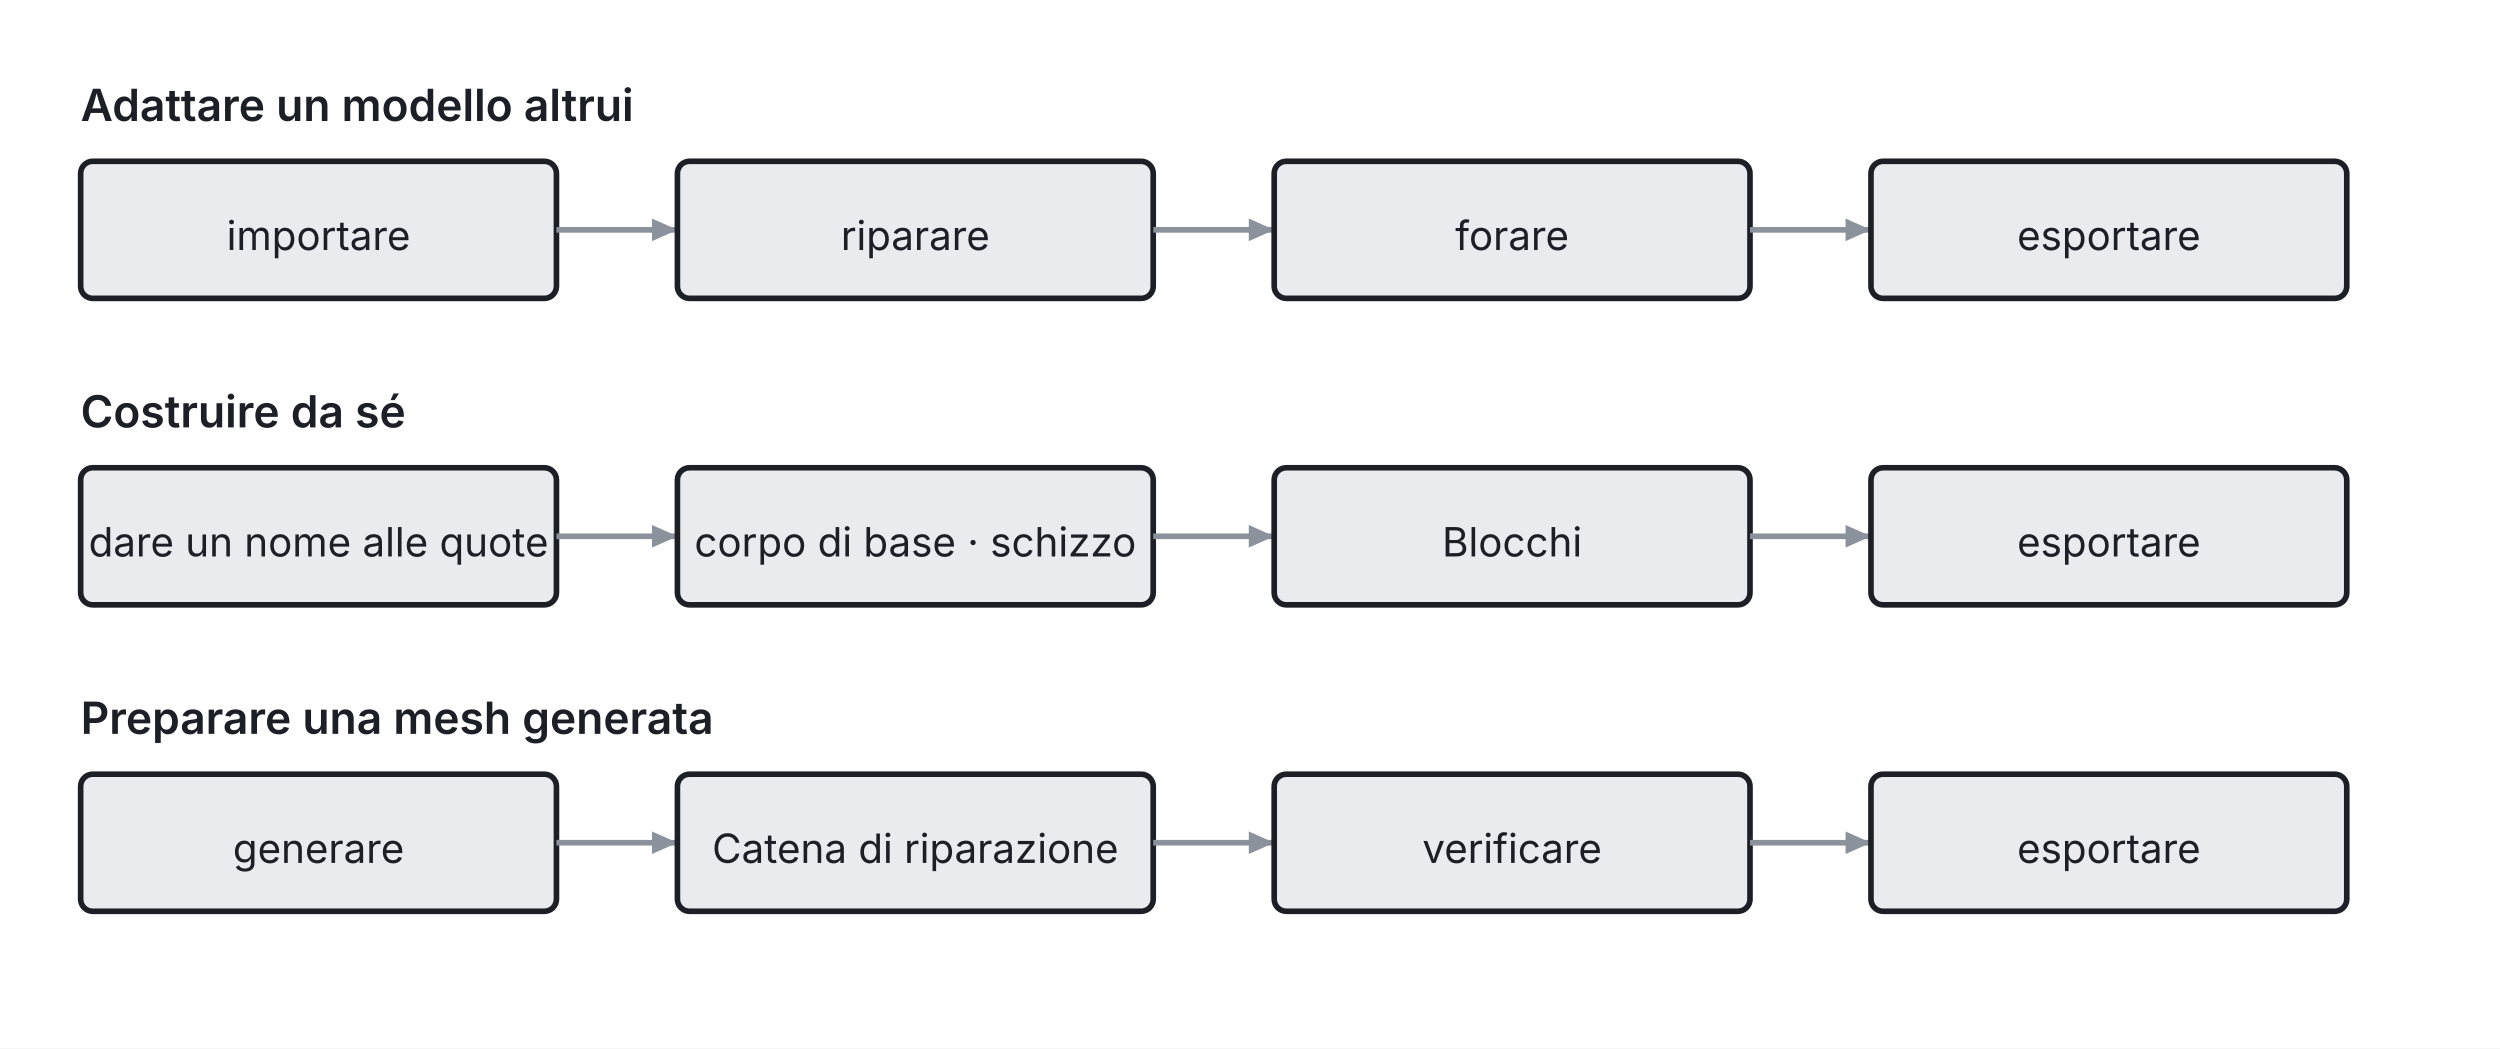
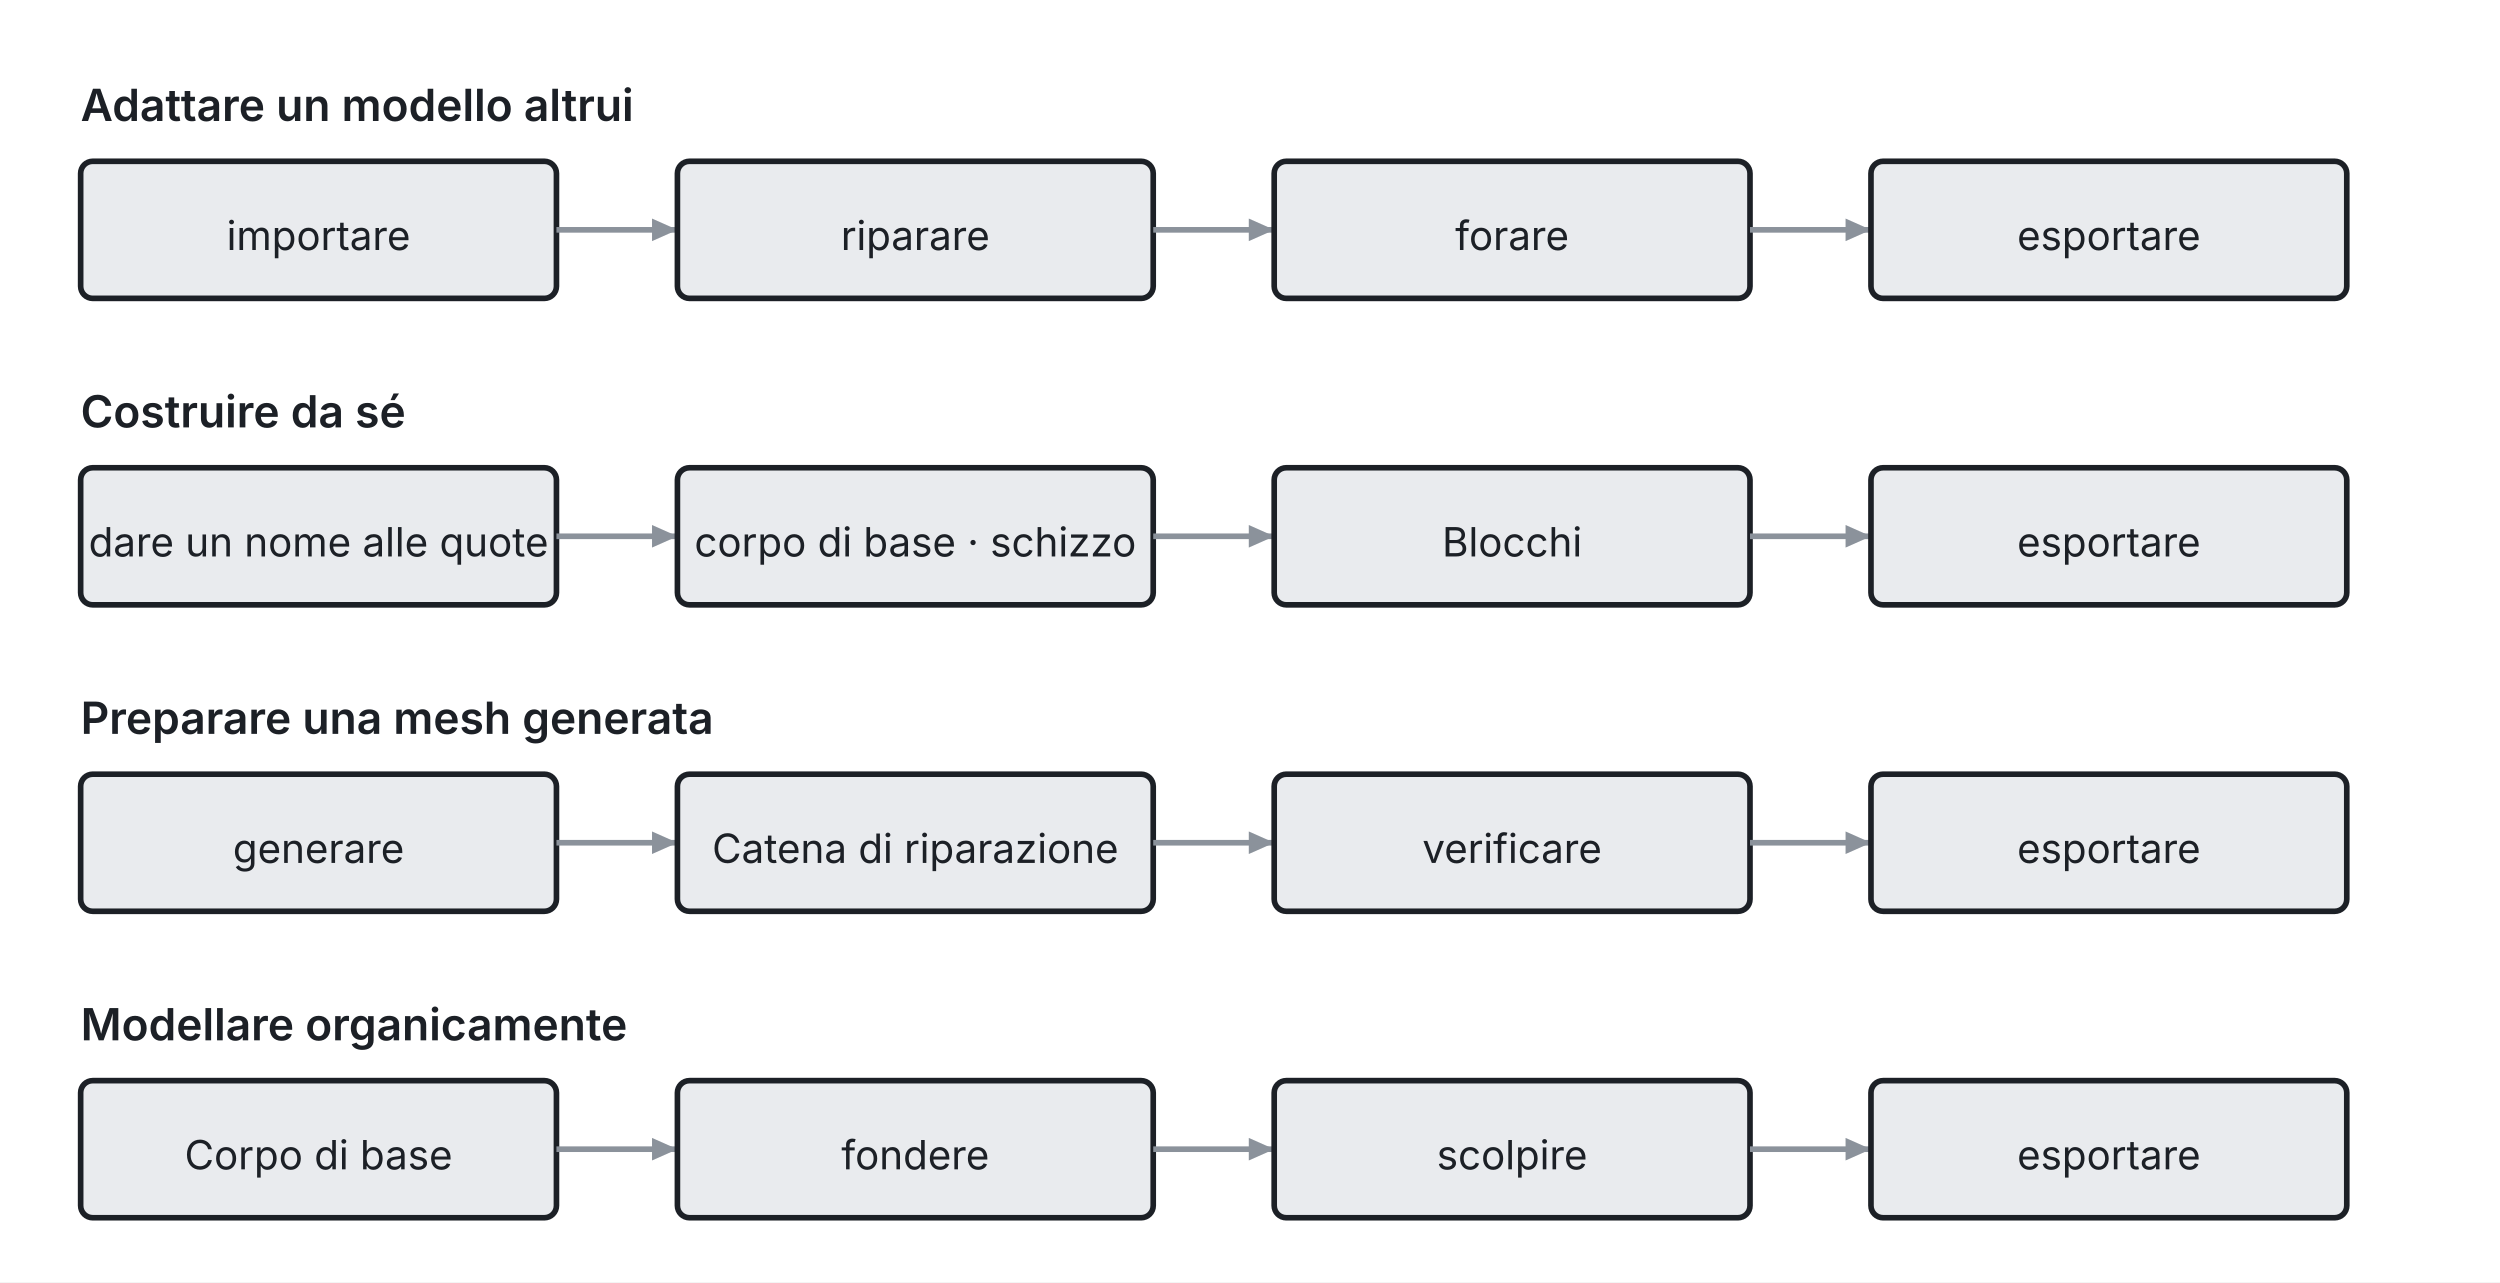
- <svg xmlns="http://www.w3.org/2000/svg" viewBox="0 0 620 260" width="620" height="260">
+ <svg xmlns="http://www.w3.org/2000/svg" viewBox="0 0 620 318" width="620" height="318">
  <defs>
    <marker id="arrow8b929b" viewBox="0 0 10 10" refX="9" refY="5" markerWidth="5" markerHeight="5" orient="auto-start-reverse">
      <path d="M 0 1 L 9 5 L 0 9 z" fill="#8b929b" />
    </marker>
  </defs>
-   <rect x="0" y="0" width="620" height="260" fill="#ffffff" />
+   <rect x="0" y="0" width="620" height="318" fill="#ffffff" />
  <text x="20" y="30" fill="#1c2026" font-size="11" font-family="system-ui, -apple-system, Segoe UI, sans-serif" text-anchor="start" font-weight="600">Adattare un modello altrui</text>
  <rect x="20" y="40" width="118" height="34" rx="3" fill="#e9ebee" stroke="#1c2026" stroke-width="1.4" />
  <text x="79" y="62" fill="#1c2026" font-size="10" font-family="system-ui, -apple-system, Segoe UI, sans-serif" text-anchor="middle">importare</text>
  <line x1="138" y1="57" x2="168" y2="57" stroke="#8b929b" stroke-width="1.4" marker-end="url(#arrow8b929b)" />
  <rect x="168" y="40" width="118" height="34" rx="3" fill="#e9ebee" stroke="#1c2026" stroke-width="1.4" />
  <text x="227" y="62" fill="#1c2026" font-size="10" font-family="system-ui, -apple-system, Segoe UI, sans-serif" text-anchor="middle">riparare</text>
  <line x1="286" y1="57" x2="316" y2="57" stroke="#8b929b" stroke-width="1.4" marker-end="url(#arrow8b929b)" />
  <rect x="316" y="40" width="118" height="34" rx="3" fill="#e9ebee" stroke="#1c2026" stroke-width="1.4" />
  <text x="375" y="62" fill="#1c2026" font-size="10" font-family="system-ui, -apple-system, Segoe UI, sans-serif" text-anchor="middle">forare</text>
  <line x1="434" y1="57" x2="464" y2="57" stroke="#8b929b" stroke-width="1.4" marker-end="url(#arrow8b929b)" />
  <rect x="464" y="40" width="118" height="34" rx="3" fill="#e9ebee" stroke="#1c2026" stroke-width="1.4" />
  <text x="523" y="62" fill="#1c2026" font-size="10" font-family="system-ui, -apple-system, Segoe UI, sans-serif" text-anchor="middle">esportare</text>
  <text x="20" y="106" fill="#1c2026" font-size="11" font-family="system-ui, -apple-system, Segoe UI, sans-serif" text-anchor="start" font-weight="600">Costruire da sé</text>
  <rect x="20" y="116" width="118" height="34" rx="3" fill="#e9ebee" stroke="#1c2026" stroke-width="1.4" />
  <text x="79" y="138" fill="#1c2026" font-size="10" font-family="system-ui, -apple-system, Segoe UI, sans-serif" text-anchor="middle">dare un nome alle quote</text>
  <line x1="138" y1="133" x2="168" y2="133" stroke="#8b929b" stroke-width="1.4" marker-end="url(#arrow8b929b)" />
  <rect x="168" y="116" width="118" height="34" rx="3" fill="#e9ebee" stroke="#1c2026" stroke-width="1.4" />
  <text x="227" y="138" fill="#1c2026" font-size="10" font-family="system-ui, -apple-system, Segoe UI, sans-serif" text-anchor="middle">corpo di base · schizzo</text>
  <line x1="286" y1="133" x2="316" y2="133" stroke="#8b929b" stroke-width="1.4" marker-end="url(#arrow8b929b)" />
  <rect x="316" y="116" width="118" height="34" rx="3" fill="#e9ebee" stroke="#1c2026" stroke-width="1.4" />
  <text x="375" y="138" fill="#1c2026" font-size="10" font-family="system-ui, -apple-system, Segoe UI, sans-serif" text-anchor="middle">Blocchi</text>
  <line x1="434" y1="133" x2="464" y2="133" stroke="#8b929b" stroke-width="1.4" marker-end="url(#arrow8b929b)" />
  <rect x="464" y="116" width="118" height="34" rx="3" fill="#e9ebee" stroke="#1c2026" stroke-width="1.4" />
  <text x="523" y="138" fill="#1c2026" font-size="10" font-family="system-ui, -apple-system, Segoe UI, sans-serif" text-anchor="middle">esportare</text>
  <text x="20" y="182" fill="#1c2026" font-size="11" font-family="system-ui, -apple-system, Segoe UI, sans-serif" text-anchor="start" font-weight="600">Preparare una mesh generata</text>
  <rect x="20" y="192" width="118" height="34" rx="3" fill="#e9ebee" stroke="#1c2026" stroke-width="1.4" />
  <text x="79" y="214" fill="#1c2026" font-size="10" font-family="system-ui, -apple-system, Segoe UI, sans-serif" text-anchor="middle">generare</text>
  <line x1="138" y1="209" x2="168" y2="209" stroke="#8b929b" stroke-width="1.4" marker-end="url(#arrow8b929b)" />
  <rect x="168" y="192" width="118" height="34" rx="3" fill="#e9ebee" stroke="#1c2026" stroke-width="1.4" />
  <text x="227" y="214" fill="#1c2026" font-size="10" font-family="system-ui, -apple-system, Segoe UI, sans-serif" text-anchor="middle">Catena di riparazione</text>
  <line x1="286" y1="209" x2="316" y2="209" stroke="#8b929b" stroke-width="1.4" marker-end="url(#arrow8b929b)" />
  <rect x="316" y="192" width="118" height="34" rx="3" fill="#e9ebee" stroke="#1c2026" stroke-width="1.4" />
  <text x="375" y="214" fill="#1c2026" font-size="10" font-family="system-ui, -apple-system, Segoe UI, sans-serif" text-anchor="middle">verificare</text>
  <line x1="434" y1="209" x2="464" y2="209" stroke="#8b929b" stroke-width="1.4" marker-end="url(#arrow8b929b)" />
  <rect x="464" y="192" width="118" height="34" rx="3" fill="#e9ebee" stroke="#1c2026" stroke-width="1.4" />
  <text x="523" y="214" fill="#1c2026" font-size="10" font-family="system-ui, -apple-system, Segoe UI, sans-serif" text-anchor="middle">esportare</text>
+   <text x="20" y="258" fill="#1c2026" font-size="11" font-family="system-ui, -apple-system, Segoe UI, sans-serif" text-anchor="start" font-weight="600">Modellare organicamente</text>
+   <rect x="20" y="268" width="118" height="34" rx="3" fill="#e9ebee" stroke="#1c2026" stroke-width="1.4" />
+   <text x="79" y="290" fill="#1c2026" font-size="10" font-family="system-ui, -apple-system, Segoe UI, sans-serif" text-anchor="middle">Corpo di base</text>
+   <line x1="138" y1="285" x2="168" y2="285" stroke="#8b929b" stroke-width="1.4" marker-end="url(#arrow8b929b)" />
+   <rect x="168" y="268" width="118" height="34" rx="3" fill="#e9ebee" stroke="#1c2026" stroke-width="1.4" />
+   <text x="227" y="290" fill="#1c2026" font-size="10" font-family="system-ui, -apple-system, Segoe UI, sans-serif" text-anchor="middle">fondere</text>
+   <line x1="286" y1="285" x2="316" y2="285" stroke="#8b929b" stroke-width="1.4" marker-end="url(#arrow8b929b)" />
+   <rect x="316" y="268" width="118" height="34" rx="3" fill="#e9ebee" stroke="#1c2026" stroke-width="1.4" />
+   <text x="375" y="290" fill="#1c2026" font-size="10" font-family="system-ui, -apple-system, Segoe UI, sans-serif" text-anchor="middle">scolpire</text>
+   <line x1="434" y1="285" x2="464" y2="285" stroke="#8b929b" stroke-width="1.4" marker-end="url(#arrow8b929b)" />
+   <rect x="464" y="268" width="118" height="34" rx="3" fill="#e9ebee" stroke="#1c2026" stroke-width="1.4" />
+   <text x="523" y="290" fill="#1c2026" font-size="10" font-family="system-ui, -apple-system, Segoe UI, sans-serif" text-anchor="middle">esportare</text>
</svg>
